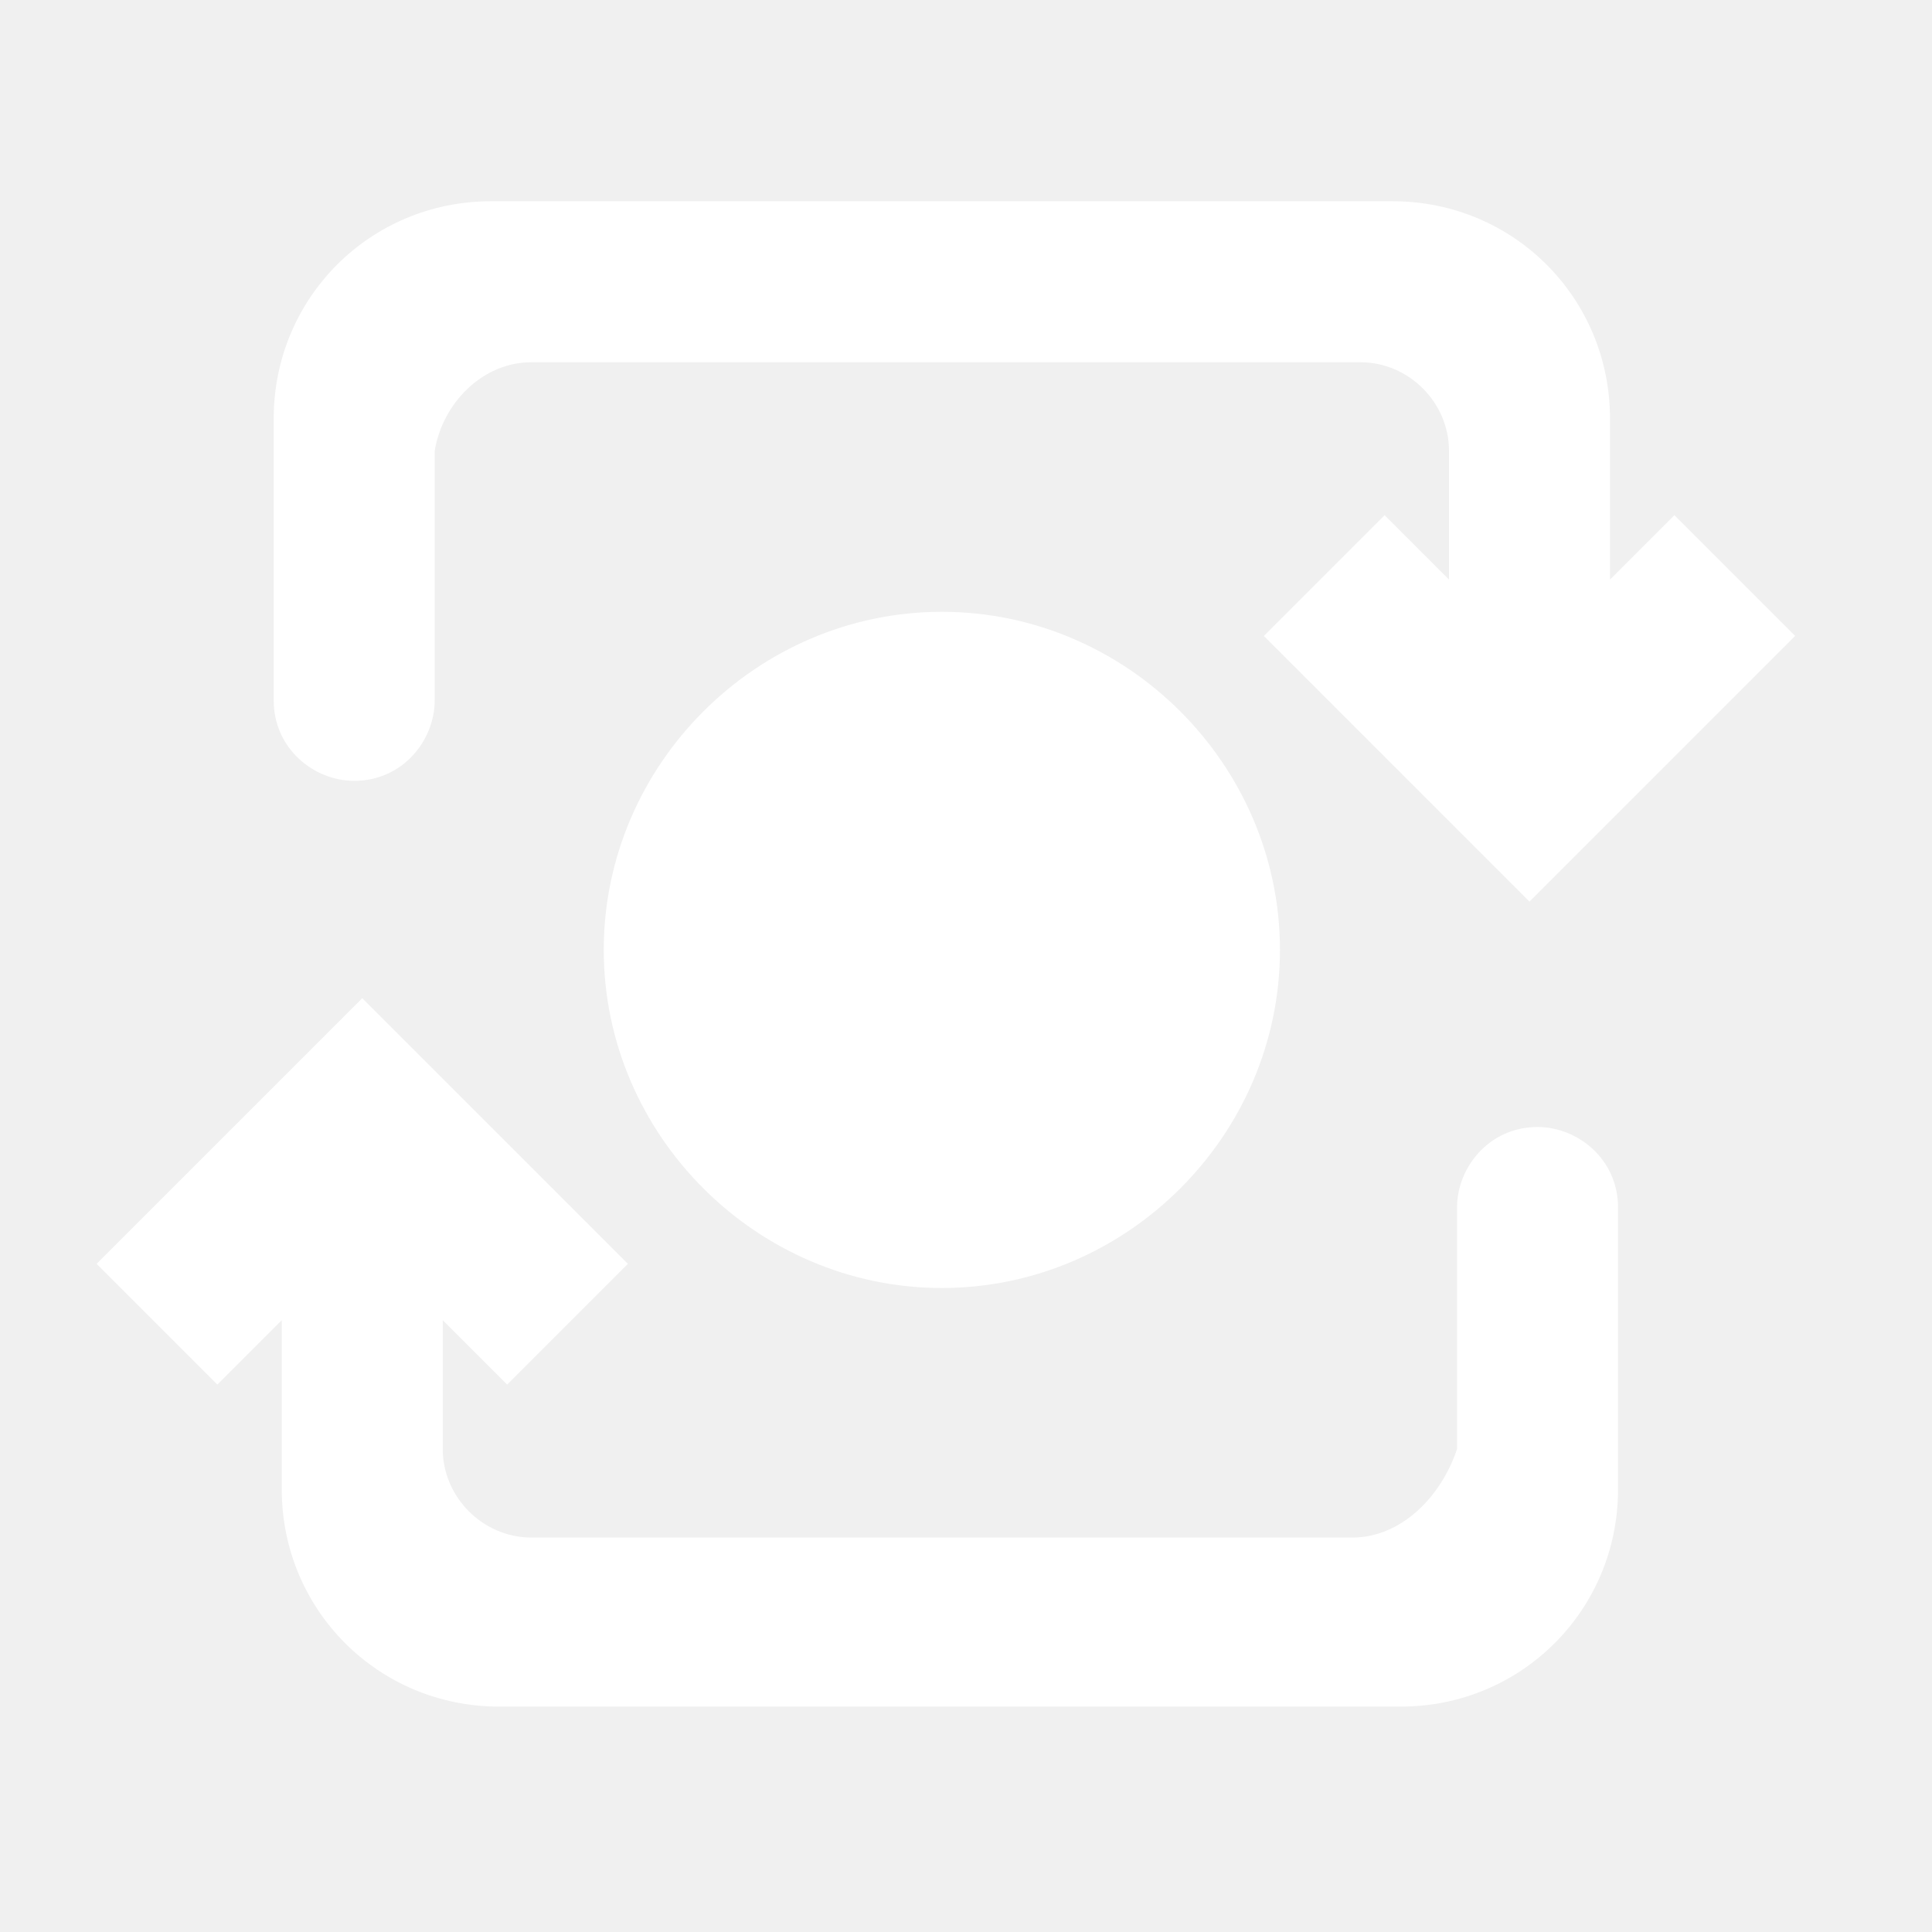
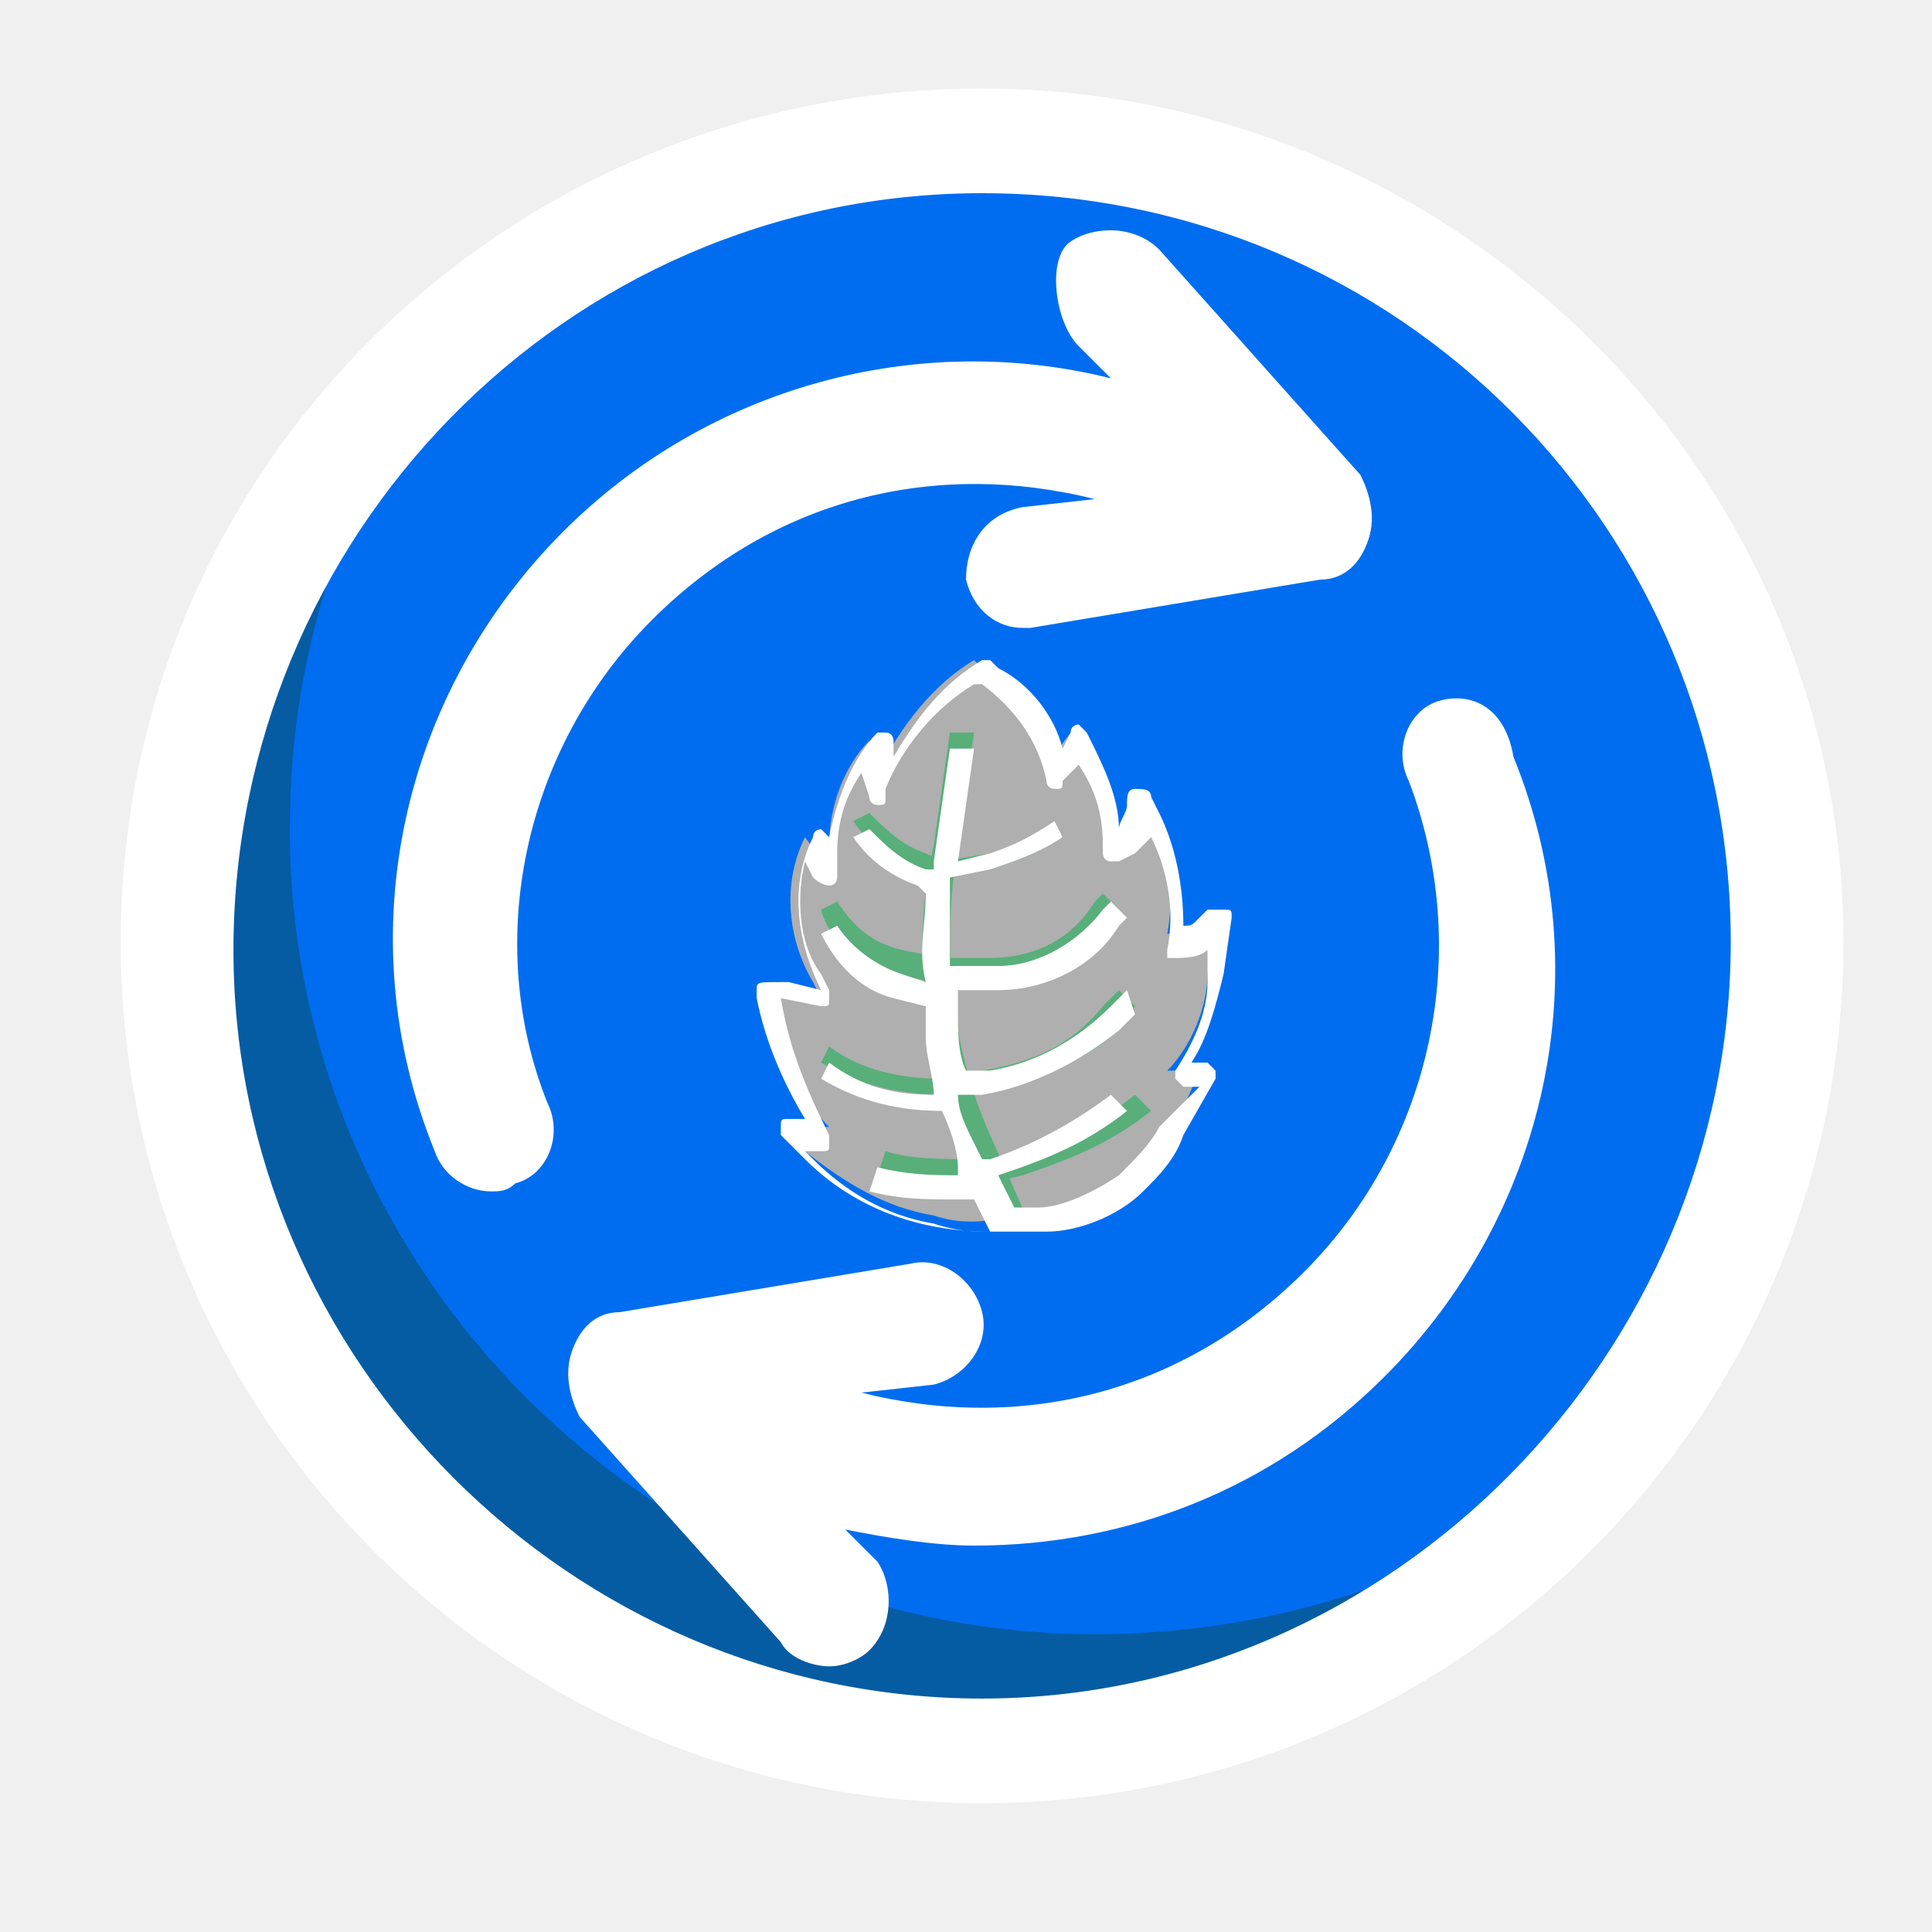
<svg xmlns="http://www.w3.org/2000/svg" version="1.1" id="ic_mint_off" shape-rendering="geometricPrecision" x="0px" y="0px" viewBox="0 0 24 24" style="enable-background:new 0 0 24 24;" xml:space="preserve">
  <style type="text/css">
- 	.st0{fill:#FFFFFF;}
+ 	.st0{fill:#006DF0;}
+ 	.st1{fill:#055CA3;}
+ 	.st2{fill:#FFFFFF;}
+ 	.st3{fill:#AEAFAE;}
+ 	.st4{fill:#58AF7A;}
</style>
-   <path id="Path_18964" class="st0" d="M6.6,4.5h10.3c0.6,0,1.1,0.5,1.1,1.1v1.6l-0.8-0.8l-1.5,1.5l3.3,3.3l3.3-3.3l-1.5-1.5L20,7.2  V5.2c0-1.5-1.2-2.7-2.7-2.7H6.1c-1.5,0-2.7,1.2-2.7,2.7v3.5c0,0.6,0.5,1,1,1h0c0.6,0,1-0.5,1-1V5.6C5.5,5,6,4.5,6.6,4.5z" />
-   <path id="Path_18965" class="st0" d="M11.7,7.6c-2.3,0-4.2,1.9-4.2,4.2S9.4,16,11.7,16s4.2-1.9,4.2-4.2S14,7.6,11.7,7.6z" />
-   <path id="Path_18966" class="st0" d="M16.8,19.1H6.6c-0.6,0-1.1-0.5-1.1-1.1v-1.6l0.8,0.8l1.5-1.5l-3.3-3.3l-3.3,3.3l1.5,1.5  l0.8-0.8v2.1c0,1.5,1.2,2.7,2.7,2.7h11.2c1.5,0,2.7-1.2,2.7-2.7v-3.5c0-0.6-0.5-1-1-1h0c-0.6,0-1,0.5-1,1V18  C17.9,18.6,17.4,19.1,16.8,19.1z" />
+   <circle class="st0" cx="12.2" cy="11.7" r="10" />
+   <path class="st1" d="M13.6,20.3c-5.5,0-10-4.5-10-10c0-2.4,0.8-4.6,2.3-6.3c-2.2,1.8-3.7,4.6-3.7,7.8c0,5.5,4.5,10,10,10  c3.1,0,5.9-1.4,7.8-3.7C18.2,19.5,16,20.3,13.6,20.3L13.6,20.3z" />
+   <path class="st2" d="M12.2,1.1C6.3,1.1,1.5,5.8,1.5,11.7s4.8,10.7,10.7,10.7s10.7-4.8,10.7-10.7S18,1.1,12.2,1.1L12.2,1.1z   M12.2,21.1c-5.1,0-9.3-4.2-9.3-9.3S7,2.4,12.2,2.4s9.3,4.2,9.3,9.3S17.3,21.1,12.2,21.1z" />
+   <path class="st2" d="M8.1,7.7c1.5-1.5,3.5-2,5.5-1.5l-0.9,0.1C12.2,6.4,12,6.8,12,7.2c0.1,0.4,0.4,0.6,0.7,0.6c0,0,0.1,0,0.1,0  l3.6-0.6c0.3,0,0.5-0.2,0.6-0.5s0-0.6-0.1-0.8l-2.5-2.8c-0.3-0.3-0.8-0.3-1.1-0.1S13.1,4,13.4,4.3l0.4,0.4C11.4,4.1,8.8,4.8,7,6.6  c-2,2-2.7,5-1.6,7.7c0.1,0.3,0.4,0.5,0.7,0.5c0.1,0,0.2,0,0.3-0.1c0.4-0.1,0.6-0.6,0.4-1C6,11.7,6.5,9.3,8.1,7.7L8.1,7.7z" />
+   <path class="st2" d="M17.9,8.7c-0.4,0.1-0.6,0.6-0.4,1c0.8,2.1,0.3,4.5-1.3,6.1c-1.5,1.5-3.5,2-5.5,1.5l0.9-0.1  c0.4-0.1,0.7-0.5,0.6-0.9c-0.1-0.4-0.5-0.7-0.9-0.6l-3.6,0.6c-0.3,0-0.5,0.2-0.6,0.5c-0.1,0.3,0,0.6,0.1,0.8l2.5,2.8  c0.1,0.2,0.4,0.3,0.6,0.3c0.2,0,0.4-0.1,0.5-0.2c0.3-0.3,0.3-0.8,0.1-1.1l-0.4-0.4c0.5,0.1,1.1,0.2,1.6,0.2c1.9,0,3.7-0.7,5.1-2.1  c2-2,2.7-5,1.6-7.7C18.7,8.8,18.3,8.6,17.9,8.7z" />
+   <g>
+     <path class="st3" d="M11.6,15.1c-0.6-0.1-1.1-0.4-1.6-0.8L9.8,14h0.5c-0.4-0.4-0.7-1-0.8-1.6l0-0.1l0.7,0.1l-0.1-0.2   c-0.3-0.5-0.4-1.2-0.1-1.8l0.3,0.4v-0.3c0-0.5,0.2-1,0.5-1.3l0.1,0.5l0-0.1c0.3-0.6,0.7-1.1,1.2-1.4l0.1,0.1   C12.6,8.6,12.9,9,13,9.5l0.3-0.4c0.3,0.4,0.4,0.8,0.4,1.2v0.1l0.2-0.1c0.1-0.1,0.2-0.3,0.2-0.4l0.1,0.2c0.3,0.5,0.4,1,0.3,1.5   c0.2,0,0.3-0.1,0.5-0.2l0.1-0.1L15,12.1c0,0.4-0.2,0.9-0.5,1.2h0.4L14.6,14c-0.1,0.2-0.3,0.5-0.5,0.6l0,0c-0.3,0.3-0.7,0.4-1.1,0.5   l-0.4,0C12.2,15.2,11.9,15.2,11.6,15.1z" />
+     <g>
+       <path class="st4" d="M12.3,14.7H12c-0.4,0-0.8,0-1.1-0.1l0.1-0.3c0.3,0.1,0.7,0.1,1.1,0.1h0.4l0.1,0c0.5-0.2,1-0.4,1.5-0.8    l0.2,0.2c-0.5,0.4-1,0.6-1.6,0.8L12.3,14.7C12.4,14.7,12.4,14.7,12.3,14.7z" />
+       <path class="st4" d="M12.4,15.2L12,14.3c-0.5-1.2-0.7-2.5-0.4-3.8l0.2-1.4l0.3,0l-0.2,1.4c-0.2,1.2-0.1,2.5,0.4,3.6l0.4,0.9    L12.4,15.2z" />
+       <path class="st4" d="M11.8,13.6L11.8,13.6c-0.6,0-1.1-0.1-1.6-0.4l0.1-0.2c0.4,0.3,0.9,0.4,1.4,0.4h0l0.5-0.1    c0.6-0.1,1.1-0.3,1.5-0.8l0.2-0.2l0.2,0.2L14,12.7c-0.4,0.4-1,0.7-1.7,0.8L11.8,13.6C11.8,13.6,11.8,13.6,11.8,13.6z" />
+       <path class="st4" d="M12.3,12.2h-0.7c0,0,0,0,0,0l-0.5-0.1c-0.4-0.1-0.8-0.4-0.9-0.8l0.2-0.1c0.2,0.3,0.4,0.5,0.8,0.6l0.5,0.1h0.6    c0.5,0,1-0.2,1.3-0.7l0.1-0.1l0.2,0.2l-0.1,0.1C13.5,12,12.9,12.2,12.3,12.2z" />
+       <path class="st4" d="M11.7,10.9C11.7,10.9,11.6,10.9,11.7,10.9l-0.3-0.1c-0.3-0.1-0.6-0.3-0.8-0.6l0.2-0.1    c0.2,0.2,0.4,0.4,0.7,0.5l0.2,0.1l0.6-0.1c0.3-0.1,0.6-0.2,0.8-0.4l0.1,0.2c-0.3,0.2-0.6,0.3-0.9,0.4L11.7,10.9    C11.7,10.9,11.7,10.9,11.7,10.9z" />
+     </g>
+     <path class="st2" d="M9.4,12.3l0,0.1c0.1,0.5,0.3,1,0.6,1.5H9.8c-0.1,0-0.1,0-0.1,0.1c0,0.1,0,0.1,0,0.1l0.3,0.3   c0.6,0.6,1.4,0.9,2.3,0.9c0.1,0,0.2,0,0.3,0l0.4,0c0.4,0,0.9-0.2,1.2-0.5c0.2-0.2,0.4-0.4,0.5-0.7l0.4-0.7c0,0,0-0.1,0-0.1   c0,0-0.1-0.1-0.1-0.1h-0.2c0.2-0.3,0.3-0.7,0.4-1.1l0.1-0.7c0-0.1,0-0.1-0.1-0.1c-0.1,0-0.1,0-0.2,0l-0.1,0.1   c-0.1,0.1-0.1,0.1-0.2,0.1c0-0.5-0.1-1-0.3-1.4l-0.1-0.2c0-0.1-0.1-0.1-0.2-0.1C14,9.8,14,9.9,14,10c0,0.1-0.1,0.2-0.1,0.3   c0-0.4-0.2-0.8-0.4-1.2c0,0-0.1-0.1-0.1-0.1c0,0-0.1,0-0.1,0.1l-0.1,0.2c-0.1-0.4-0.4-0.8-0.8-1l-0.1-0.1c0,0-0.1,0-0.1,0   c-0.5,0.3-0.8,0.7-1.1,1.2l0-0.2c0,0,0-0.1-0.1-0.1c0,0-0.1,0-0.1,0c-0.3,0.3-0.5,0.8-0.6,1.3l0,0c0,0-0.1-0.1-0.1-0.1   s-0.1,0-0.1,0.1c-0.3,0.6-0.2,1.3,0.1,1.9l-0.4-0.1c0,0-0.1,0-0.1,0C9.4,12.2,9.4,12.2,9.4,12.3L9.4,12.3z M10.2,12.5   c0.1,0,0.1,0,0.1-0.1c0,0,0-0.1,0-0.1l-0.1-0.2c-0.3-0.4-0.3-1-0.2-1.4l0.1,0.2c0,0,0.1,0.1,0.2,0.1c0.1,0,0.1-0.1,0.1-0.1v-0.3   c0-0.4,0.1-0.7,0.3-1l0.1,0.3c0,0.1,0.1,0.1,0.1,0.1c0.1,0,0.1,0,0.1-0.1l0-0.1c0.2-0.5,0.6-1,1.1-1.3l0.1,0   c0.4,0.3,0.7,0.7,0.8,1.2c0,0.1,0.1,0.1,0.1,0.1c0.1,0,0.1,0,0.1-0.1l0.2-0.2c0.2,0.3,0.3,0.6,0.3,1v0.1c0,0,0,0.1,0.1,0.1   c0,0,0.1,0,0.1,0l0.2-0.1c0.1-0.1,0.1-0.1,0.2-0.2c0.2,0.4,0.3,0.9,0.2,1.4c0,0,0,0.1,0,0.1c0,0,0.1,0,0.1,0c0.1,0,0.3,0,0.4-0.1   l0,0.4c0,0.4-0.2,0.8-0.4,1.1c0,0,0,0.1,0,0.1c0,0,0.1,0.1,0.1,0.1h0.2L14.4,14c-0.1,0.2-0.3,0.4-0.5,0.6c-0.3,0.2-0.7,0.4-1,0.4   l-0.3,0l0,0l-0.2-0.4l0,0c0.6-0.2,1.1-0.4,1.6-0.8l-0.2-0.2c-0.4,0.3-0.9,0.6-1.5,0.8l-0.1,0l-0.1-0.2c-0.1-0.2-0.2-0.4-0.2-0.6   l0.3,0c0.6-0.1,1.2-0.4,1.7-0.8l0.2-0.2L14,12.3l-0.2,0.2c-0.4,0.4-0.9,0.7-1.5,0.8l-0.3,0c-0.1-0.2-0.1-0.5-0.1-0.7   c0-0.1,0-0.2,0-0.3h0.5c0.6,0,1.2-0.3,1.5-0.8l0.1-0.1l-0.2-0.2l-0.1,0.1c-0.3,0.4-0.8,0.7-1.3,0.7h-0.6c0-0.4,0-0.7,0-1.1l0.5-0.1   c0.3-0.1,0.6-0.2,0.9-0.4l-0.1-0.2c-0.3,0.2-0.5,0.3-0.8,0.4l-0.4,0.1c0,0,0,0,0,0l0.2-1.4l-0.3,0l-0.2,1.4c0,0,0,0,0,0.1l-0.1,0   c-0.3-0.1-0.5-0.3-0.7-0.5l-0.2,0.1c0.2,0.3,0.5,0.5,0.8,0.6l0.1,0.1c0,0.4-0.1,0.7,0,1.1l-0.3-0.1c-0.3-0.1-0.6-0.3-0.8-0.6   l-0.2,0.1c0.2,0.4,0.5,0.7,0.9,0.8l0.4,0.1c0,0.1,0,0.3,0,0.4c0,0.2,0.1,0.5,0.1,0.7c-0.5,0-0.9-0.1-1.3-0.4l-0.1,0.2   c0.5,0.3,1,0.4,1.5,0.4c0.1,0.2,0.2,0.5,0.2,0.7l0,0.1H12c-0.4,0-0.7,0-1.1-0.1l-0.1,0.3c0.4,0.1,0.7,0.1,1.1,0.1h0.2l0.2,0.4   c-0.2,0-0.4,0-0.7-0.1c-0.6-0.1-1.1-0.4-1.5-0.8l-0.1-0.1h0.2c0.1,0,0.1,0,0.1-0.1c0-0.1,0-0.1,0-0.1C10,13.5,9.8,13,9.7,12.4   L10.2,12.5z" />
+   </g>
</svg>
